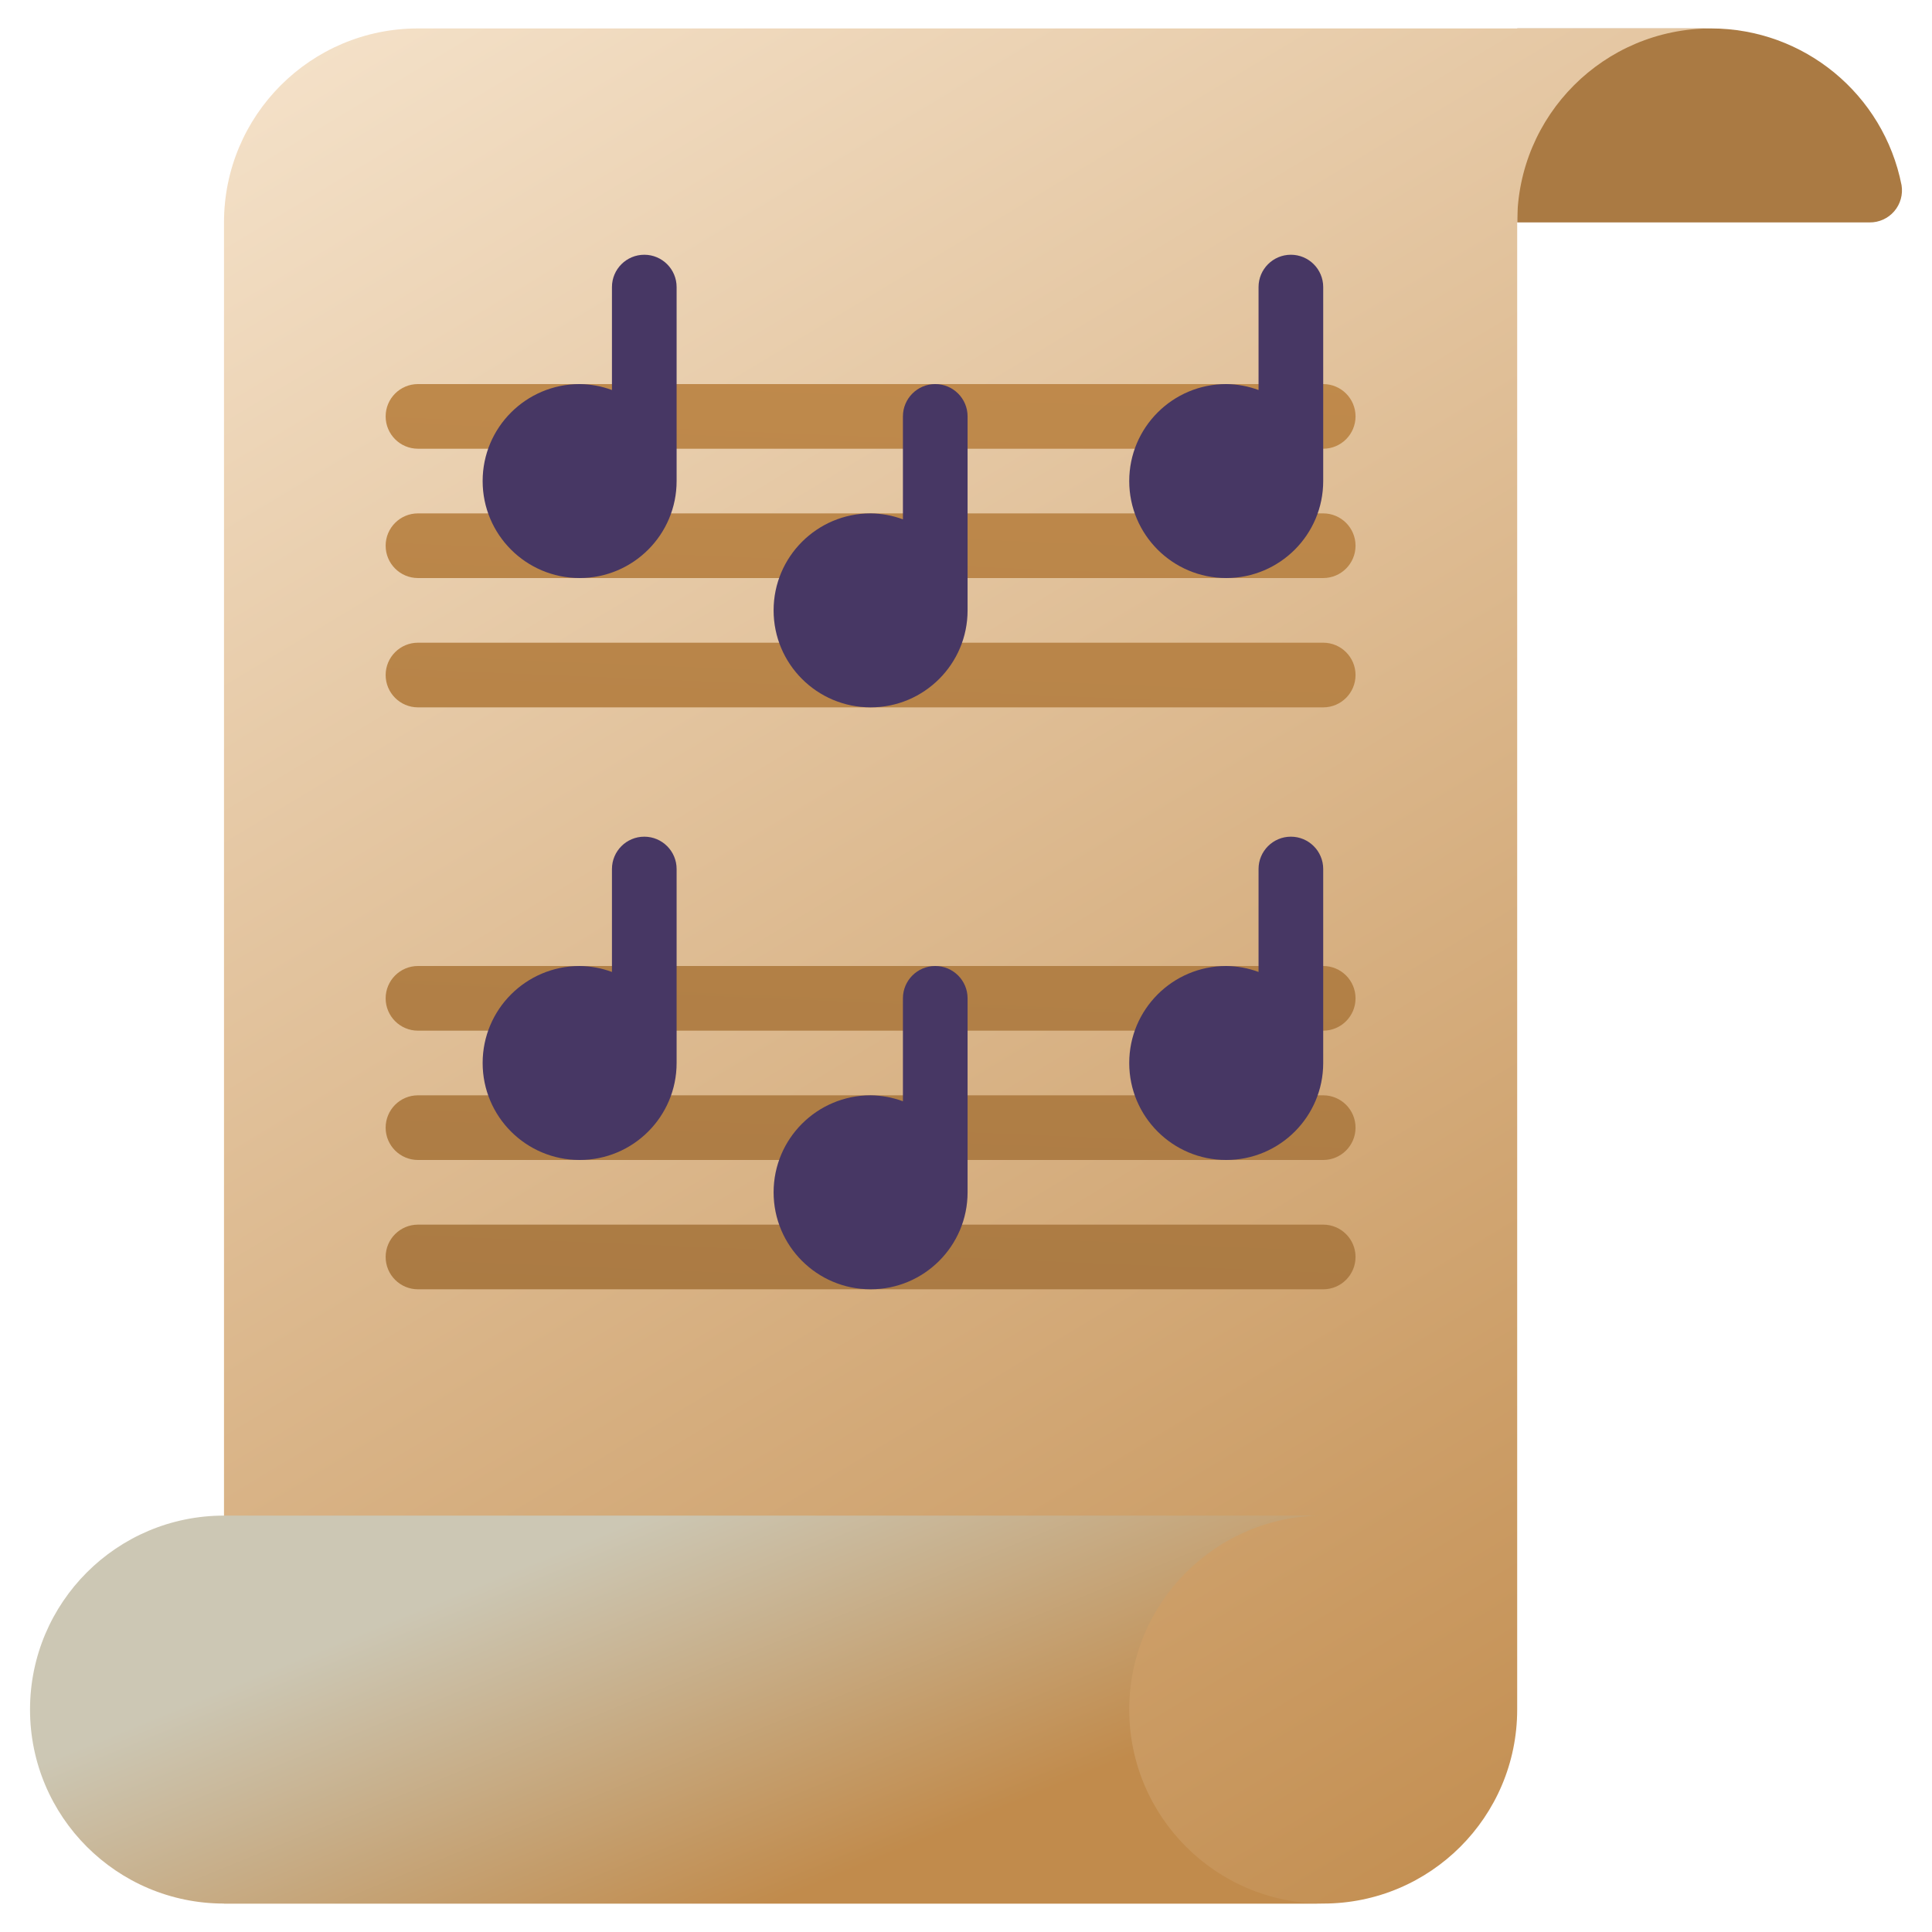
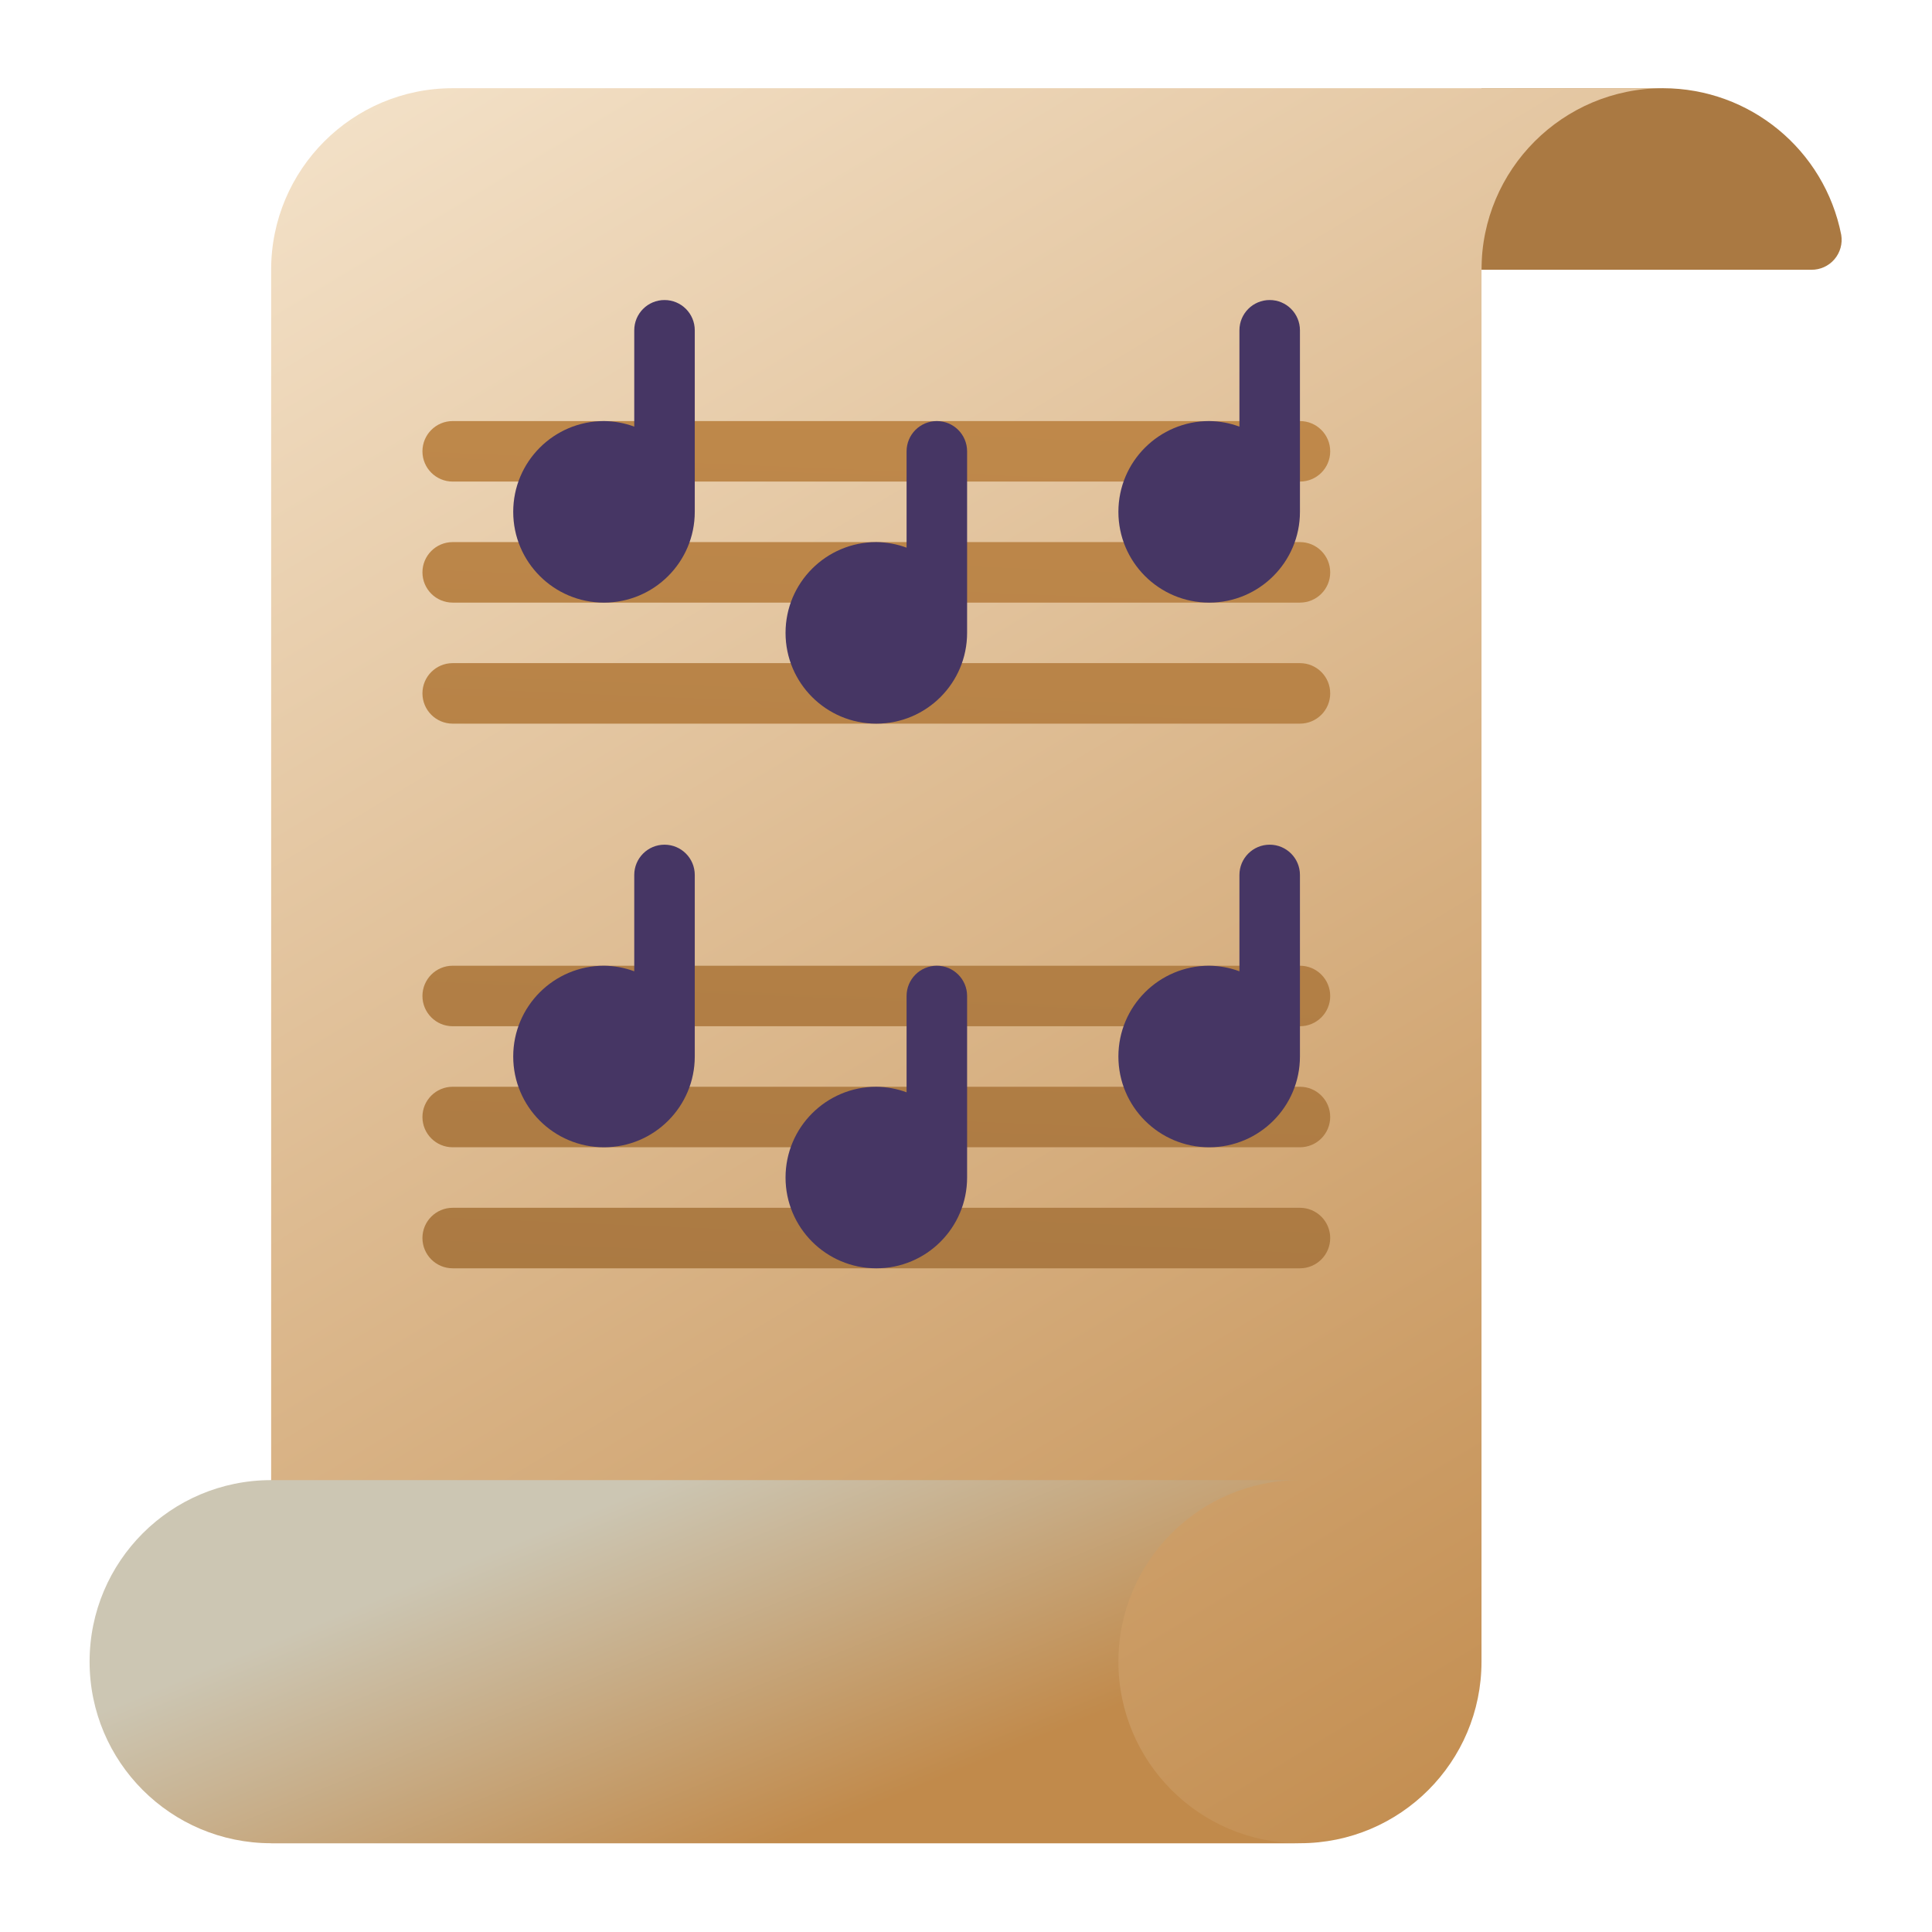
<svg xmlns="http://www.w3.org/2000/svg" xmlns:xlink="http://www.w3.org/1999/xlink" x="0pt" y="0pt" width="1000pt" height="1000pt" viewBox="0 0 1000 1000">
  <g id="1">
    <g id="2">
      <g id="3">
        <g id="4">
          <defs>
            <g id="5">
              <defs>
-                 <path id="6" d="M885.695,14.721 C933.698,14.769,974.971,48.746,984.24,95.847 C985.036,100.683,983.652,105.625,980.459,109.344 C977.266,113.063,972.591,115.179,967.69,115.124 C906.891,115.124,846.091,115.124,785.292,115.124 C785.292,81.656,785.292,48.189,785.292,14.721 z" />
+                 <path id="6" d="M860.794,45.659 C905.723,45.704,944.352,77.505,953.027,121.588 C953.773,126.115,952.477,130.74,949.489,134.221 C946.5,137.702,942.125,139.683,937.537,139.631 C880.632,139.631,823.727,139.631,766.822,139.631 C766.822,108.307,766.822,76.983,766.822,45.659 z" />
              </defs>
-               <use xlink:href="#6" style="fill:#aa7a43;fill-opacity:1;fill-rule:nonzero;opacity:1;stroke:none;" />
+               <use xlink:href="#6" style="fill:#aa7942;fill-opacity:1;fill-rule:nonzero;opacity:1;stroke:none;" />
            </g>
          </defs>
          <use xlink:href="#5" />
-           <linearGradient x1="820.202" y1="1005.87" x2="133.708" y2="-132.61" gradientUnits="userSpaceOnUse" id="9">
-             <stop style="stop-color:#c18b4c;stop-opacity:1;" />
-             <stop offset="1" style="stop-color:#faebd7;stop-opacity:1;" />
+           <linearGradient x1="799.496" y1="973.328" x2="156.973" y2="-92.235" gradientUnits="userSpaceOnUse" id="9">
+             <stop style="stop-color:#c18a4b;stop-opacity:1;" />
+             <stop offset="1" style="stop-color:#f9ebd6;stop-opacity:1;" />
          </linearGradient>
          <defs>
            <g id="7">
              <defs>
-                 <path id="8" d="M115.942,985.279 C115.942,695.227,115.942,405.175,115.942,115.124 C115.942,59.673,160.894,14.721,216.345,14.721 C439.461,14.721,662.578,14.721,885.695,14.721 C830.244,14.721,785.292,59.673,785.292,115.124 C785.292,371.708,785.292,628.292,785.292,884.876 C785.292,940.327,740.34,985.279,684.89,985.279 z" />
+                 <path id="8" d="M140.344,954.052 C140.344,682.578,140.344,411.105,140.344,139.631 C140.344,87.732,182.417,45.659,234.316,45.659 C443.142,45.659,651.968,45.659,860.794,45.659 C808.895,45.659,766.822,87.732,766.822,139.631 C766.822,379.781,766.822,619.93,766.822,860.08 C766.822,911.979,724.75,954.052,672.85,954.052 z" />
              </defs>
              <use xlink:href="#8" style="fill:url(#9);fill-opacity:1;fill-rule:nonzero;opacity:1;stroke:none;" />
            </g>
          </defs>
          <use xlink:href="#7" />
          <g id="10">
-             <linearGradient x1="419.651" y1="696.603" x2="442.369" y2="144.397" gradientUnits="userSpaceOnUse" id="13">
-               <stop style="stop-color:#aa7a43;stop-opacity:1;" />
-               <stop offset="1" style="stop-color:#c18b4c;stop-opacity:1;" />
+             <linearGradient x1="424.6" y1="683.868" x2="445.863" y2="167.029" gradientUnits="userSpaceOnUse" id="13">
+               <stop style="stop-color:#aa7942;stop-opacity:1;" />
+               <stop offset="1" style="stop-color:#c18a4b;stop-opacity:1;" />
            </linearGradient>
            <defs>
              <g id="11">
                <defs>
-                   <path id="12" d="M684.89,232.26 C528.708,232.26,372.526,232.26,216.345,232.26 C207.103,232.26,199.611,224.768,199.611,215.526 C199.611,206.285,207.103,198.793,216.345,198.793 C372.526,198.793,528.708,198.793,684.89,198.793 C694.131,198.793,701.623,206.285,701.623,215.526 C701.623,224.768,694.131,232.26,684.89,232.26 z" />
+                   <path id="12" d="M672.85,249.264 C526.672,249.264,380.494,249.264,234.316,249.264 C225.666,249.264,218.654,242.252,218.654,233.602 C218.654,224.953,225.666,217.941,234.316,217.941 C380.494,217.941,526.672,217.941,672.85,217.941 C681.5,217.941,688.512,224.953,688.512,233.602 C688.512,242.252,681.5,249.264,672.85,249.264 z" />
                </defs>
                <use xlink:href="#12" style="fill:url(#13);fill-opacity:1;fill-rule:nonzero;opacity:1;stroke:none;" />
              </g>
            </defs>
            <use xlink:href="#11" />
-             <linearGradient x1="419.651" y1="696.603" x2="442.369" y2="144.397" gradientUnits="userSpaceOnUse" id="16">
-               <stop style="stop-color:#aa7a43;stop-opacity:1;" />
-               <stop offset="1" style="stop-color:#c18b4c;stop-opacity:1;" />
+             <linearGradient x1="424.6" y1="683.865" x2="445.863" y2="167.029" gradientUnits="userSpaceOnUse" id="16">
+               <stop style="stop-color:#aa7942;stop-opacity:1;" />
+               <stop offset="1" style="stop-color:#c18a4b;stop-opacity:1;" />
            </linearGradient>
            <defs>
              <g id="14">
                <defs>
-                   <path id="15" d="M684.89,299.195 C528.708,299.195,372.526,299.195,216.345,299.195 C207.103,299.195,199.611,291.703,199.611,282.461 C199.611,273.22,207.103,265.728,216.345,265.728 C372.526,265.728,528.708,265.728,684.89,265.728 C694.131,265.728,701.623,273.22,701.623,282.461 C701.623,291.703,694.131,299.195,684.89,299.195 z" />
+                   <path id="15" d="M672.85,311.912 C526.672,311.912,380.494,311.912,234.316,311.912 C225.666,311.912,218.654,304.9,218.654,296.25 C218.654,287.6,225.666,280.588,234.316,280.588 C380.494,280.588,526.672,280.588,672.85,280.588 C681.5,280.588,688.512,287.6,688.512,296.25 C688.512,304.9,681.5,311.912,672.85,311.912 z" />
                </defs>
                <use xlink:href="#15" style="fill:url(#16);fill-opacity:1;fill-rule:nonzero;opacity:1;stroke:none;" />
              </g>
            </defs>
            <use xlink:href="#14" />
-             <linearGradient x1="419.651" y1="696.603" x2="442.369" y2="144.397" gradientUnits="userSpaceOnUse" id="19">
-               <stop style="stop-color:#aa7a43;stop-opacity:1;" />
-               <stop offset="1" style="stop-color:#c18b4c;stop-opacity:1;" />
+             <linearGradient x1="424.6" y1="683.868" x2="445.863" y2="167.029" gradientUnits="userSpaceOnUse" id="19">
+               <stop style="stop-color:#aa7942;stop-opacity:1;" />
+               <stop offset="1" style="stop-color:#c18a4b;stop-opacity:1;" />
            </linearGradient>
            <defs>
              <g id="17">
                <defs>
-                   <path id="18" d="M684.89,366.13 C528.708,366.13,372.526,366.13,216.345,366.13 C207.103,366.13,199.611,358.638,199.611,349.396 C199.611,340.155,207.103,332.663,216.345,332.663 C372.526,332.663,528.708,332.663,684.89,332.663 C694.131,332.663,701.623,340.155,701.623,349.396 C701.623,358.638,694.131,366.13,684.89,366.13 z" />
+                   <path id="18" d="M672.85,374.56 C526.672,374.56,380.494,374.56,234.316,374.56 C225.666,374.56,218.654,367.548,218.654,358.898 C218.654,350.248,225.666,343.236,234.316,343.236 C380.494,343.236,526.672,343.236,672.85,343.236 C681.5,343.236,688.512,350.248,688.512,358.898 C688.512,367.548,681.5,374.56,672.85,374.56 z" />
                </defs>
                <use xlink:href="#18" style="fill:url(#19);fill-opacity:1;fill-rule:nonzero;opacity:1;stroke:none;" />
              </g>
            </defs>
            <use xlink:href="#17" />
-             <linearGradient x1="419.651" y1="696.603" x2="442.369" y2="144.397" gradientUnits="userSpaceOnUse" id="22">
-               <stop style="stop-color:#aa7a43;stop-opacity:1;" />
-               <stop offset="1" style="stop-color:#c18b4c;stop-opacity:1;" />
+             <linearGradient x1="424.6" y1="683.866" x2="445.863" y2="167.03" gradientUnits="userSpaceOnUse" id="22">
+               <stop style="stop-color:#aa7942;stop-opacity:1;" />
+               <stop offset="1" style="stop-color:#c18a4b;stop-opacity:1;" />
            </linearGradient>
            <defs>
              <g id="20">
                <defs>
-                   <path id="21" d="M684.89,533.468 C528.708,533.468,372.526,533.468,216.345,533.468 C207.103,533.468,199.611,525.976,199.611,516.734 C199.611,507.492,207.103,500,216.345,500 C372.526,500,528.708,500,684.89,500 C694.131,500,701.623,507.492,701.623,516.734 C701.623,525.976,694.131,533.468,684.89,533.468 z" />
+                   <path id="21" d="M672.85,531.18 C526.672,531.18,380.494,531.18,234.316,531.18 C225.666,531.18,218.654,524.167,218.654,515.518 C218.654,506.868,225.666,499.856,234.316,499.856 C380.494,499.856,526.672,499.856,672.85,499.856 C681.5,499.856,688.512,506.868,688.512,515.518 C688.512,524.167,681.5,531.18,672.85,531.18 z" />
                </defs>
                <use xlink:href="#21" style="fill:url(#22);fill-opacity:1;fill-rule:nonzero;opacity:1;stroke:none;" />
              </g>
            </defs>
            <use xlink:href="#20" />
-             <linearGradient x1="419.651" y1="696.603" x2="442.369" y2="144.397" gradientUnits="userSpaceOnUse" id="25">
-               <stop style="stop-color:#aa7a43;stop-opacity:1;" />
-               <stop offset="1" style="stop-color:#c18b4c;stop-opacity:1;" />
+             <linearGradient x1="424.6" y1="683.867" x2="445.863" y2="167.03" gradientUnits="userSpaceOnUse" id="25">
+               <stop style="stop-color:#aa7942;stop-opacity:1;" />
+               <stop offset="1" style="stop-color:#c18a4b;stop-opacity:1;" />
            </linearGradient>
            <defs>
              <g id="23">
                <defs>
-                   <path id="24" d="M684.89,600.403 C528.708,600.403,372.526,600.403,216.345,600.403 C207.103,600.403,199.611,592.911,199.611,583.669 C199.611,574.427,207.103,566.935,216.345,566.935 C372.526,566.935,528.708,566.935,684.89,566.935 C694.131,566.935,701.623,574.427,701.623,583.669 C701.623,592.911,694.131,600.403,684.89,600.403 z" />
+                   <path id="24" d="M672.85,593.827 C526.672,593.827,380.494,593.827,234.316,593.827 C225.666,593.827,218.654,586.815,218.654,578.165 C218.654,569.516,225.666,562.503,234.316,562.503 C380.494,562.503,526.672,562.503,672.85,562.503 C681.5,562.503,688.512,569.516,688.512,578.165 C688.512,586.815,681.5,593.827,672.85,593.827 z" />
                </defs>
                <use xlink:href="#24" style="fill:url(#25);fill-opacity:1;fill-rule:nonzero;opacity:1;stroke:none;" />
              </g>
            </defs>
            <use xlink:href="#23" />
-             <linearGradient x1="419.651" y1="696.603" x2="442.369" y2="144.397" gradientUnits="userSpaceOnUse" id="28">
-               <stop style="stop-color:#aa7a43;stop-opacity:1;" />
-               <stop offset="1" style="stop-color:#c18b4c;stop-opacity:1;" />
+             <linearGradient x1="424.6" y1="683.866" x2="445.863" y2="167.03" gradientUnits="userSpaceOnUse" id="28">
+               <stop style="stop-color:#aa7942;stop-opacity:1;" />
+               <stop offset="1" style="stop-color:#c18a4b;stop-opacity:1;" />
            </linearGradient>
            <defs>
              <g id="26">
                <defs>
-                   <path id="27" d="M684.89,667.337 C528.708,667.337,372.526,667.337,216.345,667.337 C207.103,667.337,199.611,659.846,199.611,650.604 C199.611,641.362,207.103,633.87,216.345,633.87 C372.526,633.87,528.708,633.87,684.89,633.87 C694.131,633.87,701.623,641.362,701.623,650.604 C701.623,659.846,694.131,667.337,684.89,667.337 z" />
+                   <path id="27" d="M672.85,656.475 C526.672,656.475,380.494,656.475,234.316,656.475 C225.666,656.475,218.654,649.463,218.654,640.813 C218.654,632.163,225.666,625.151,234.316,625.151 C380.494,625.151,526.672,625.151,672.85,625.151 C681.5,625.151,688.512,632.163,688.512,640.813 C688.512,649.463,681.5,656.475,672.85,656.475 z" />
                </defs>
                <use xlink:href="#27" style="fill:url(#28);fill-opacity:1;fill-rule:nonzero;opacity:1;stroke:none;" />
              </g>
            </defs>
            <use xlink:href="#26" />
          </g>
          <defs>
            <g id="29">
              <defs>
-                 <path id="30" d="M333.481,131.858 C324.239,131.858,316.747,139.35,316.747,148.591 C316.747,166.351,316.747,184.111,316.747,201.872 C311.388,199.89,305.727,198.848,300.013,198.793 C272.288,198.793,249.812,221.268,249.812,248.994 C249.812,276.719,272.288,299.195,300.013,299.195 C327.739,299.195,350.215,276.719,350.215,248.994 C350.215,215.526,350.215,182.059,350.215,148.591 C350.215,139.35,342.723,131.858,333.481,131.858 z" />
+                 <path id="30" d="M343.95,155.293 C335.3,155.293,328.288,162.305,328.288,170.955 C328.288,187.577,328.288,204.2,328.288,220.822 C323.272,218.967,317.973,217.992,312.626,217.941 C286.676,217.941,265.64,238.977,265.64,264.926 C265.64,290.876,286.676,311.912,312.626,311.912 C338.575,311.912,359.611,290.876,359.611,264.926 C359.611,233.602,359.611,202.279,359.611,170.955 C359.611,162.305,352.599,155.293,343.95,155.293 z" />
              </defs>
-               <use xlink:href="#30" style="fill:#473764;fill-opacity:1;fill-rule:nonzero;opacity:1;stroke:none;" />
+               <use xlink:href="#30" style="fill:#463664;fill-opacity:1;fill-rule:nonzero;opacity:1;stroke:none;" />
            </g>
          </defs>
          <use xlink:href="#29" />
          <defs>
            <g id="31">
              <defs>
-                 <path id="32" d="M484.085,198.793 C474.843,198.793,467.351,206.285,467.351,215.526 C467.351,233.286,467.351,251.046,467.351,268.807 C461.992,266.825,456.331,265.783,450.617,265.728 C422.892,265.728,400.416,288.203,400.416,315.929 C400.416,343.654,422.892,366.13,450.617,366.13 C478.342,366.13,500.818,343.654,500.818,315.929 C500.818,282.461,500.818,248.994,500.818,215.526 C500.818,206.285,493.326,198.793,484.085,198.793 z" />
+                 <path id="32" d="M484.907,217.941 C476.257,217.941,469.245,224.953,469.245,233.602 C469.245,250.225,469.245,266.848,469.245,283.47 C464.229,281.615,458.931,280.64,453.583,280.588 C427.634,280.588,406.597,301.625,406.597,327.574 C406.597,353.524,427.634,374.56,453.583,374.56 C479.533,374.56,500.569,353.524,500.569,327.574 C500.569,296.25,500.569,264.926,500.569,233.602 C500.569,224.953,493.557,217.941,484.907,217.941 z" />
              </defs>
-               <use xlink:href="#32" style="fill:#473764;fill-opacity:1;fill-rule:nonzero;opacity:1;stroke:none;" />
+               <use xlink:href="#32" style="fill:#463664;fill-opacity:1;fill-rule:nonzero;opacity:1;stroke:none;" />
            </g>
          </defs>
          <use xlink:href="#31" />
          <defs>
            <g id="33">
              <defs>
-                 <path id="34" d="M333.481,433.065 C324.239,433.065,316.747,440.557,316.747,449.799 C316.747,467.559,316.747,485.319,316.747,503.079 C311.388,501.097,305.727,500.055,300.013,500 C272.288,500,249.812,522.476,249.812,550.201 C249.812,577.927,272.288,600.403,300.013,600.403 C327.739,600.403,350.215,577.927,350.215,550.201 C350.215,516.734,350.215,483.266,350.215,449.799 C350.215,440.557,342.723,433.065,333.481,433.065 z" />
+                 <path id="34" d="M343.95,437.208 C335.3,437.208,328.288,444.22,328.288,452.87 C328.288,469.492,328.288,486.115,328.288,502.737 C323.272,500.882,317.973,499.908,312.626,499.856 C286.676,499.856,265.64,520.892,265.64,546.841 C265.64,572.791,286.676,593.827,312.626,593.827 C338.575,593.827,359.611,572.791,359.611,546.841 C359.611,515.518,359.611,484.194,359.611,452.87 C359.611,444.22,352.599,437.208,343.95,437.208 z" />
              </defs>
-               <use xlink:href="#34" style="fill:#473764;fill-opacity:1;fill-rule:nonzero;opacity:1;stroke:none;" />
+               <use xlink:href="#34" style="fill:#463664;fill-opacity:1;fill-rule:nonzero;opacity:1;stroke:none;" />
            </g>
          </defs>
          <use xlink:href="#33" />
          <defs>
            <g id="35">
              <defs>
-                 <path id="36" d="M668.156,433.065 C658.914,433.065,651.422,440.557,651.422,449.799 C651.422,467.559,651.422,485.319,651.422,503.079 C646.063,501.097,640.402,500.055,634.688,500 C606.963,500,584.487,522.476,584.487,550.201 C584.487,577.927,606.963,600.403,634.688,600.403 C662.414,600.403,684.89,577.927,684.89,550.201 C684.89,516.734,684.89,483.266,684.89,449.799 C684.89,440.557,677.398,433.065,668.156,433.065 z" />
+                 <path id="36" d="M657.188,437.208 C648.539,437.208,641.527,444.22,641.527,452.87 C641.527,469.492,641.527,486.115,641.527,502.737 C636.511,500.882,631.212,499.908,625.865,499.856 C599.915,499.856,578.879,520.892,578.879,546.841 C578.879,572.791,599.915,593.827,625.865,593.827 C651.814,593.827,672.85,572.791,672.85,546.841 C672.85,515.518,672.85,484.194,672.85,452.87 C672.85,444.22,665.838,437.208,657.188,437.208 z" />
              </defs>
-               <use xlink:href="#36" style="fill:#473764;fill-opacity:1;fill-rule:nonzero;opacity:1;stroke:none;" />
+               <use xlink:href="#36" style="fill:#463664;fill-opacity:1;fill-rule:nonzero;opacity:1;stroke:none;" />
            </g>
          </defs>
          <use xlink:href="#35" />
          <defs>
            <g id="37">
              <defs>
-                 <path id="38" d="M484.085,500 C474.843,500,467.351,507.492,467.351,516.734 C467.351,534.494,467.351,552.254,467.351,570.014 C461.992,568.032,456.331,566.99,450.617,566.935 C422.892,566.935,400.416,589.411,400.416,617.136 C400.416,644.862,422.892,667.337,450.617,667.337 C478.342,667.337,500.818,644.862,500.818,617.136 C500.818,583.669,500.818,550.201,500.818,516.734 C500.818,507.492,493.326,500,484.085,500 z" />
+                 <path id="38" d="M484.907,499.856 C476.257,499.856,469.245,506.868,469.245,515.518 C469.245,532.14,469.245,548.763,469.245,565.385 C464.229,563.53,458.931,562.555,453.583,562.503 C427.634,562.503,406.597,583.54,406.597,609.489 C406.597,635.439,427.634,656.475,453.583,656.475 C479.533,656.475,500.569,635.439,500.569,609.489 C500.569,578.165,500.569,546.841,500.569,515.518 C500.569,506.868,493.557,499.856,484.907,499.856 z" />
              </defs>
-               <use xlink:href="#38" style="fill:#473764;fill-opacity:1;fill-rule:nonzero;opacity:1;stroke:none;" />
+               <use xlink:href="#38" style="fill:#463664;fill-opacity:1;fill-rule:nonzero;opacity:1;stroke:none;" />
            </g>
          </defs>
          <use xlink:href="#37" />
          <defs>
            <g id="39">
              <defs>
-                 <path id="40" d="M668.156,131.858 C658.914,131.858,651.422,139.35,651.422,148.591 C651.422,166.351,651.422,184.111,651.422,201.872 C646.063,199.89,640.402,198.848,634.688,198.793 C606.963,198.793,584.487,221.268,584.487,248.994 C584.487,276.719,606.963,299.195,634.688,299.195 C662.414,299.195,684.89,276.719,684.89,248.994 C684.89,215.526,684.89,182.059,684.89,148.591 C684.89,139.35,677.398,131.858,668.156,131.858 z" />
+                 <path id="40" d="M657.188,155.293 C648.539,155.293,641.527,162.305,641.527,170.955 C641.527,187.577,641.527,204.2,641.527,220.822 C636.511,218.967,631.212,217.992,625.865,217.941 C599.915,217.941,578.879,238.977,578.879,264.926 C578.879,290.876,599.915,311.912,625.865,311.912 C651.814,311.912,672.85,290.876,672.85,264.926 C672.85,233.602,672.85,202.279,672.85,170.955 C672.85,162.305,665.838,155.293,657.188,155.293 z" />
              </defs>
-               <use xlink:href="#40" style="fill:#473764;fill-opacity:1;fill-rule:nonzero;opacity:1;stroke:none;" />
+               <use xlink:href="#40" style="fill:#463664;fill-opacity:1;fill-rule:nonzero;opacity:1;stroke:none;" />
            </g>
          </defs>
          <use xlink:href="#39" />
-           <linearGradient x1="404.213" y1="983.232" x2="324.491" y2="788.447" gradientUnits="userSpaceOnUse" id="43">
-             <stop style="stop-color:#c18b4c;stop-opacity:1;" />
-             <stop offset="1" style="stop-color:#ccc7b4;stop-opacity:1;" />
+           <linearGradient x1="410.151" y1="952.136" x2="335.535" y2="769.827" gradientUnits="userSpaceOnUse" id="43">
+             <stop style="stop-color:#c18a4b;stop-opacity:1;" />
+             <stop offset="1" style="stop-color:#ccc6b3;stop-opacity:1;" />
          </linearGradient>
          <defs>
            <g id="41">
              <defs>
-                 <path id="42" d="M684.89,985.279 C495.24,985.279,305.591,985.279,115.942,985.279 C60.491,985.279,15.54,940.327,15.54,884.876 C15.54,829.425,60.491,784.474,115.942,784.474 C305.591,784.474,495.24,784.474,684.89,784.474 C629.439,784.474,584.487,829.425,584.487,884.876 C584.487,940.327,629.439,985.279,684.89,985.279 z" />
+                 <path id="42" d="M672.85,954.052 C495.348,954.052,317.846,954.052,140.344,954.052 C88.445,954.052,46.373,911.979,46.373,860.08 C46.373,808.181,88.445,766.109,140.344,766.109 C317.846,766.109,495.348,766.109,672.85,766.109 C620.951,766.109,578.879,808.181,578.879,860.08 C578.879,911.979,620.951,954.052,672.85,954.052 z" />
              </defs>
              <use xlink:href="#42" style="fill:url(#43);fill-opacity:1;fill-rule:nonzero;opacity:1;stroke:none;" />
            </g>
          </defs>
          <use xlink:href="#41" />
        </g>
      </g>
    </g>
  </g>
</svg>
